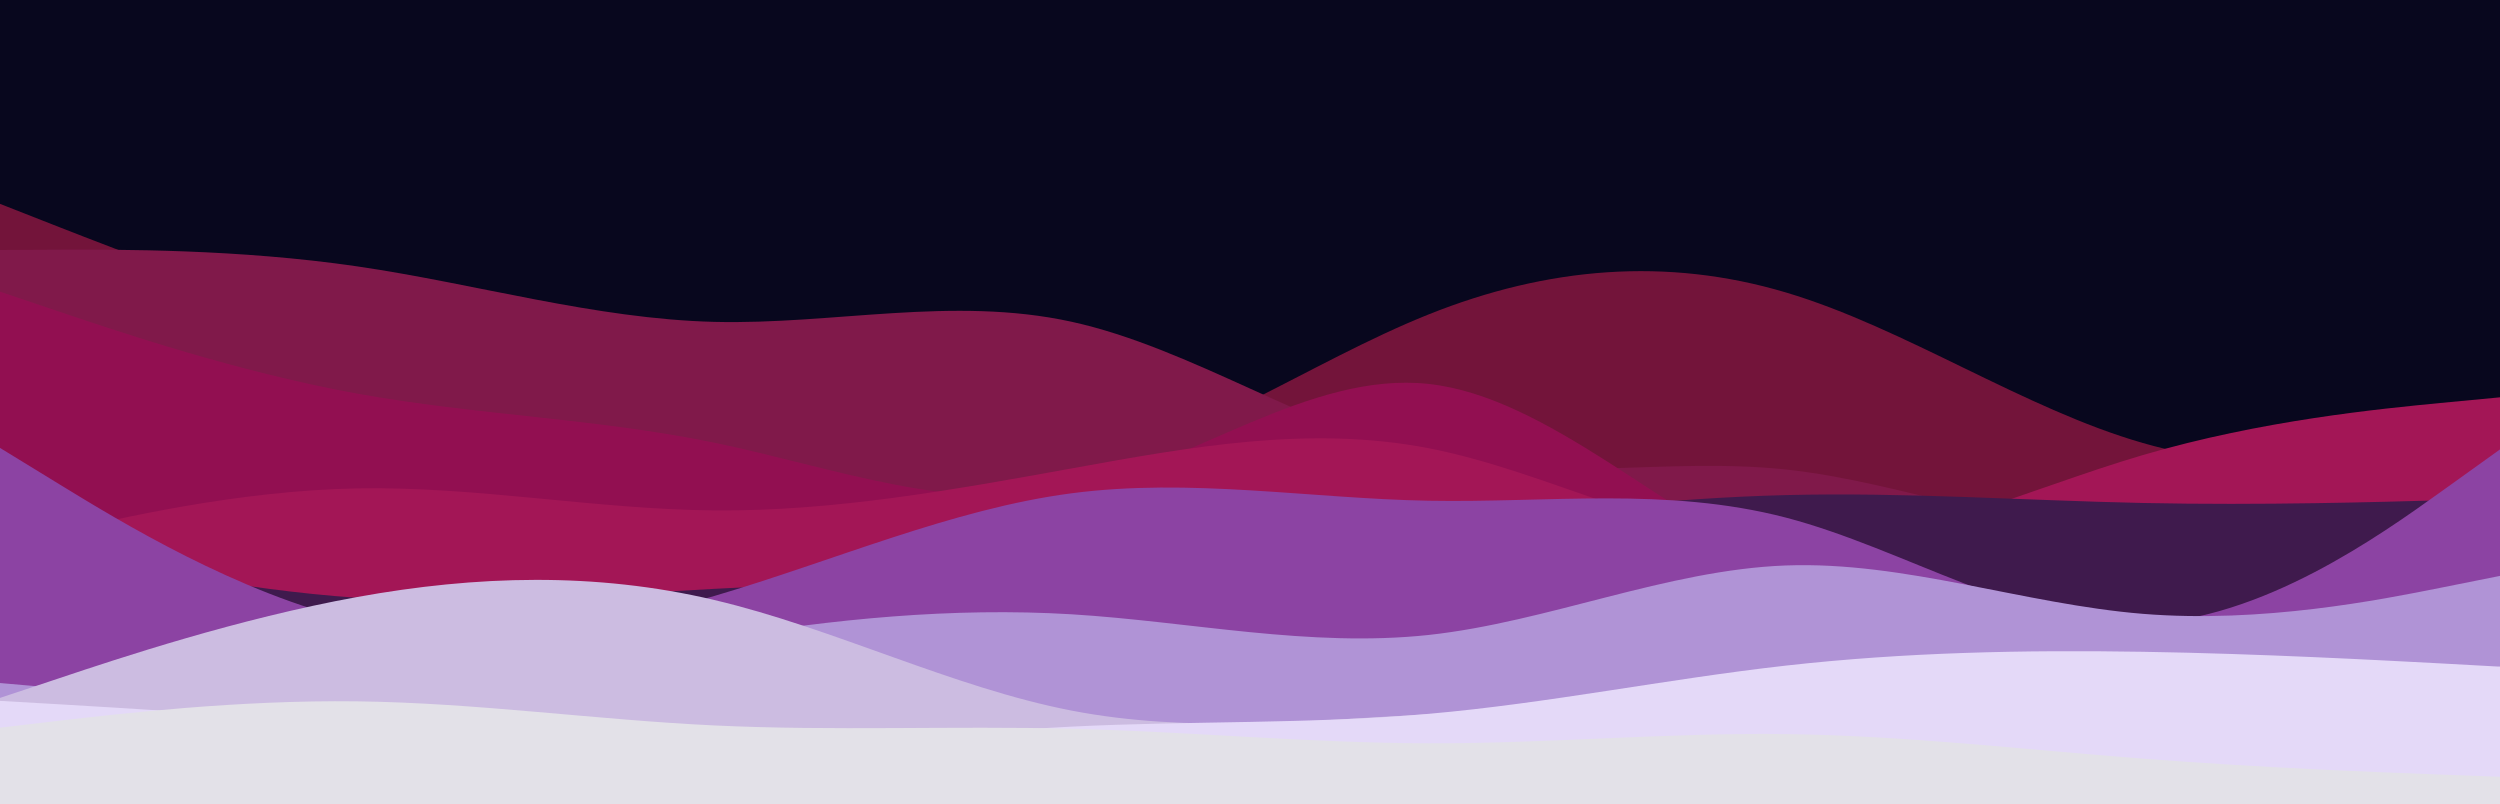
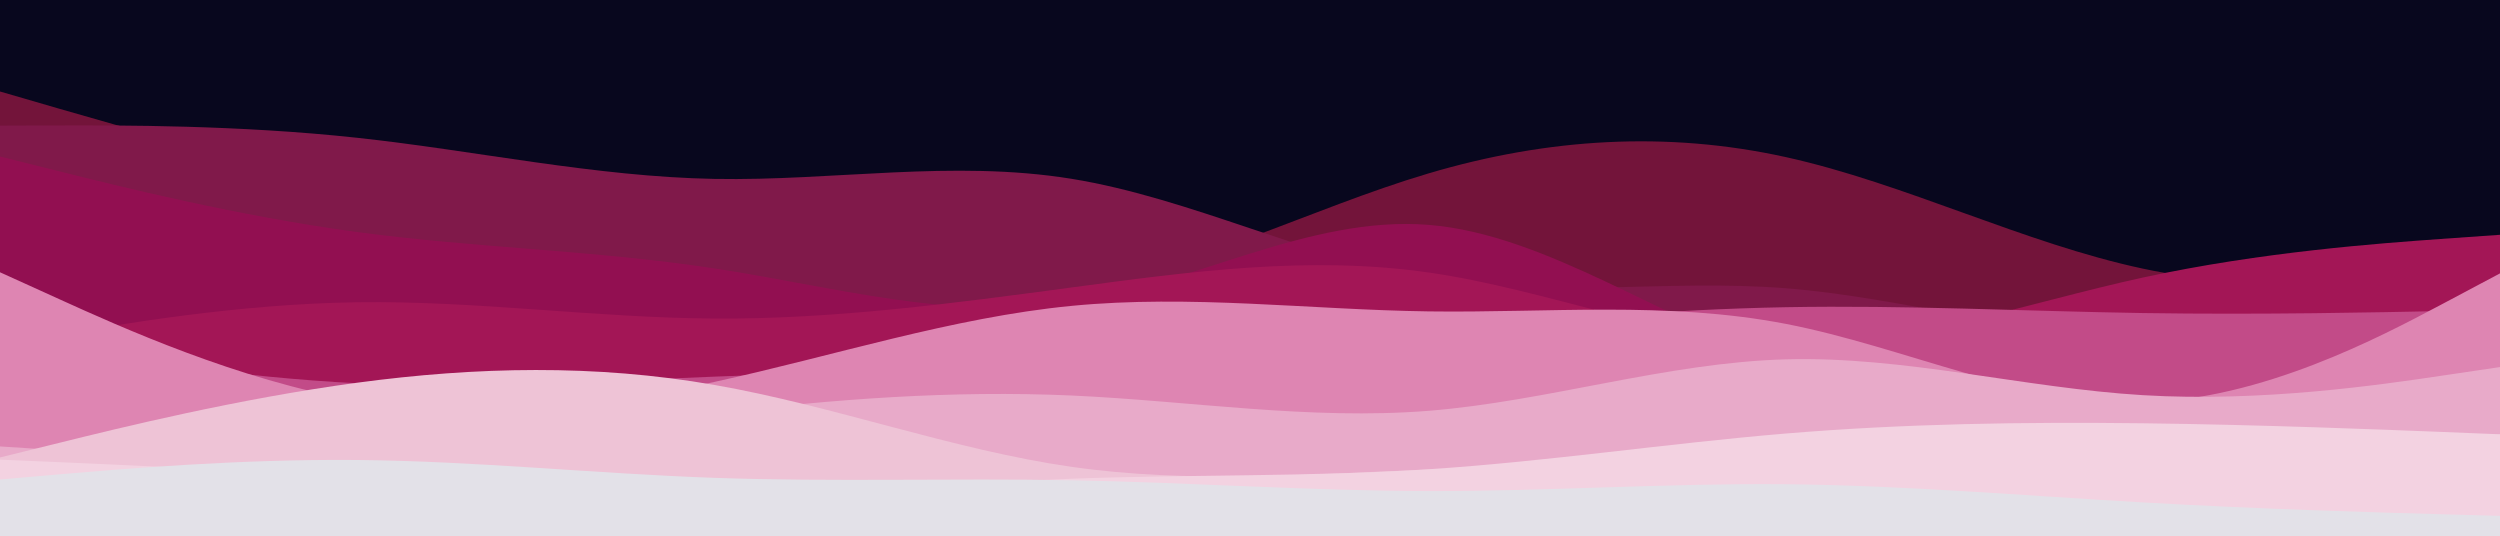
- <svg xmlns="http://www.w3.org/2000/svg" id="visual" viewBox="0 0 1680 540" width="100%" height="400" preserveAspectRatio="none" version="1.1">
+ <svg xmlns="http://www.w3.org/2000/svg" id="visual" viewBox="0 0 1680 486" width="1680" height="360" preserveAspectRatio="none" version="1.1">
  <defs id="defs10" />
-   <rect x="0" y="0" width="1680" height="540" fill="#08071e" id="rect1" />
-   <path d="M0 137L40 152.7C80 168.3 160 199.7 240 220.7C320 241.7 400 252.3 480 273.5C560 294.7 640 326.3 720 313.5C800 300.7 880 243.3 960 211.3C1040 179.3 1120 172.7 1200 196.5C1280 220.3 1360 274.7 1440 297.7C1520 320.7 1600 312.3 1640 308.2L1680 304L1680 541L1640 541C1600 541 1520 541 1440 541C1360 541 1280 541 1200 541C1120 541 1040 541 960 541C880 541 800 541 720 541C640 541 560 541 480 541C400 541 320 541 240 541C160 541 80 541 40 541L0 541Z" fill="#901948" id="path1" style="fill:#73143a;fill-opacity:1" />
-   <path d="M0 168L40 167.8C80 167.7 160 167.3 240 179C320 190.7 400 214.3 480 216.3C560 218.3 640 198.7 720 216.2C800 233.7 880 288.3 960 306.7C1040 325 1120 307 1200 315.5C1280 324 1360 359 1440 356.3C1520 353.7 1600 313.3 1640 293.2L1680 273L1680 541L1640 541C1600 541 1520 541 1440 541C1360 541 1280 541 1200 541C1120 541 1040 541 960 541C880 541 800 541 720 541C640 541 560 541 480 541C400 541 320 541 240 541C160 541 80 541 40 541L0 541Z" fill="#80194a" id="path2" />
-   <path d="M0 196L40 209.5C80 223 160 250 240 264.5C320 279 400 281 480 297.5C560 314 640 345 720 328.8C800 312.7 880 249.3 960 258C1040 266.7 1120 347.3 1200 380.8C1280 414.3 1360 400.7 1440 382C1520 363.3 1600 339.7 1640 327.8L1680 316L1680 541L1640 541C1600 541 1520 541 1440 541C1360 541 1280 541 1200 541C1120 541 1040 541 960 541C880 541 800 541 720 541C640 541 560 541 480 541C400 541 320 541 240 541C160 541 80 541 40 541L0 541Z" fill="#701a4a" id="path3" style="fill:#920f51;fill-opacity:1" />
-   <path d="M0 367L40 357.7C80 348.3 160 329.7 240 328.2C320 326.7 400 342.3 480 343C560 343.7 640 329.3 720 314.8C800 300.3 880 285.7 960 301.2C1040 316.7 1120 362.3 1200 365.5C1280 368.7 1360 329.3 1440 305.8C1520 282.3 1600 274.7 1640 270.8L1680 267L1680 541L1640 541C1600 541 1520 541 1440 541C1360 541 1280 541 1200 541C1120 541 1040 541 960 541C880 541 800 541 720 541C640 541 560 541 480 541C400 541 320 541 240 541C160 541 80 541 40 541L0 541Z" fill="#601b48" id="path4" style="fill:#a31656;fill-opacity:1" />
-   <path d="M0 361L40 369.8C80 378.7 160 396.3 240 401.7C320 407 400 400 480 395.7C560 391.3 640 389.7 720 383.2C800 376.7 880 365.3 960 354.8C1040 344.3 1120 334.7 1200 332.7C1280 330.7 1360 336.3 1440 338C1520 339.7 1600 337.3 1640 336.2L1680 335L1680 541L1640 541C1600 541 1520 541 1440 541C1360 541 1280 541 1200 541C1120 541 1040 541 960 541C880 541 800 541 720 541C640 541 560 541 480 541C400 541 320 541 240 541C160 541 80 541 40 541L0 541Z" fill="#501b44" id="path5" style="fill:#3f1a4d;fill-opacity:1" />
-   <path d="M0 301L40 325.5C80 350 160 399 240 417.5C320 436 400 424 480 400.5C560 377 640 342 720 331.5C800 321 880 335 960 336.5C1040 338 1120 327 1200 347.8C1280 368.7 1360 421.3 1440 419C1520 416.7 1600 359.3 1640 330.7L1680 302L1680 541L1640 541C1600 541 1520 541 1440 541C1360 541 1280 541 1200 541C1120 541 1040 541 960 541C880 541 800 541 720 541C640 541 560 541 480 541C400 541 320 541 240 541C160 541 80 541 40 541L0 541Z" fill="#401a3f" id="path6" style="fill:#8c43a3;fill-opacity:1" />
-   <path d="M0 459L40 462.5C80 466 160 473 240 467.2C320 461.3 400 442.7 480 429.3C560 416 640 408 720 412.8C800 417.7 880 435.3 960 426.7C1040 418 1120 383 1200 380C1280 377 1360 406 1440 412.5C1520 419 1600 403 1640 395L1680 387L1680 541L1640 541C1600 541 1520 541 1440 541C1360 541 1280 541 1200 541C1120 541 1040 541 960 541C880 541 800 541 720 541C640 541 560 541 480 541C400 541 320 541 240 541C160 541 80 541 40 541L0 541Z" fill="#321939" id="path7" style="fill:#b093d6;fill-opacity:1" />
-   <path d="M0 469L40 455.7C80 442.3 160 415.7 240 401.2C320 386.7 400 384.3 480 403.2C560 422 640 462 720 477.5C800 493 880 484 960 480C1040 476 1120 477 1200 477.7C1280 478.3 1360 478.7 1440 473.7C1520 468.7 1600 458.3 1640 453.2L1680 448L1680 541L1640 541C1600 541 1520 541 1440 541C1360 541 1280 541 1200 541C1120 541 1040 541 960 541C880 541 800 541 720 541C640 541 560 541 480 541C400 541 320 541 240 541C160 541 80 541 40 541L0 541Z" fill="#251631" id="path8" style="fill:#ccbce1;fill-opacity:1" />
-   <path d="M0 471L40 473.3C80 475.7 160 480.3 240 487.3C320 494.3 400 503.7 480 503.2C560 502.7 640 492.3 720 488.3C800 484.3 880 486.7 960 479.7C1040 472.7 1120 456.3 1200 447.3C1280 438.3 1360 436.7 1440 438C1520 439.3 1600 443.7 1640 445.8L1680 448L1680 541L1640 541C1600 541 1520 541 1440 541C1360 541 1280 541 1200 541C1120 541 1040 541 960 541C880 541 800 541 720 541C640 541 560 541 480 541C400 541 320 541 240 541C160 541 80 541 40 541L0 541Z" fill="#1a1228" id="path9" style="fill:#e4d9f8;fill-opacity:1" />
-   <path d="M0 489L40 484.3C80 479.7 160 470.3 240 471.3C320 472.3 400 483.7 480 487.5C560 491.3 640 487.7 720 489.7C800 491.7 880 499.3 960 499.5C1040 499.7 1120 492.3 1200 493.3C1280 494.3 1360 503.7 1440 509.8C1520 516 1600 519 1640 520.5L1680 522L1680 541L1640 541C1600 541 1520 541 1440 541C1360 541 1280 541 1200 541C1120 541 1040 541 960 541C880 541 800 541 720 541C640 541 560 541 480 541C400 541 320 541 240 541C160 541 80 541 40 541L0 541Z" fill="#110c1e" id="path10" style="fill:#e3e1e8;fill-opacity:1" />
+   <rect x="0" y="0" width="1680" height="486" fill="#08071e" id="rect1" style="stroke-width:0.949" />
+   <path d="m 0,83 40,15.7 c 40,15.6 120,47 200,68 80,21 160,31.6 240,52.8 80,21.2 160,52.8 240,40 80,-12.8 160,-70.2 240,-102.2 80,-32 160,-38.6 240,-14.8 80,23.8 160,78.2 240,101.2 80,23 160,14.6 200,10.5 l 40,-4.2 v 237 h -40 c -40,0 -120,0 -200,0 -80,0 -160,0 -240,0 -80,0 -160,0 -240,0 -80,0 -160,0 -240,0 -80,0 -160,0 -240,0 -80,0 -160,0 -240,0 -80,0 -160,0 -200,0 H 0 Z" fill="#901948" id="path1" style="fill:#73143a;fill-opacity:1" />
+   <path d="m 0,114 40,-0.2 c 40,-0.1 120,-0.5 200,11.2 80,11.7 160,35.3 240,37.3 80,2 160,-17.6 240,-0.1 80,17.5 160,72.1 240,90.5 80,18.3 160,0.3 240,8.8 80,8.5 160,43.5 240,40.8 80,-2.6 160,-43 200,-63.1 l 40,-20.2 v 268 h -40 c -40,0 -120,0 -200,0 -80,0 -160,0 -240,0 -80,0 -160,0 -240,0 -80,0 -160,0 -240,0 -80,0 -160,0 -240,0 -80,0 -160,0 -240,0 -80,0 -160,0 -200,0 H 0 Z" fill="#80194a" id="path2" />
+   <path d="m 0,142 40,13.5 c 40,13.5 120,40.5 200,55 80,14.5 160,16.5 240,33 80,16.5 160,47.5 240,31.3 80,-16.1 160,-79.5 240,-70.8 80,8.7 160,89.3 240,122.8 80,33.5 160,19.9 240,1.2 80,-18.7 160,-42.3 200,-54.2 l 40,-11.8 v 225 h -40 c -40,0 -120,0 -200,0 -80,0 -160,0 -240,0 -80,0 -160,0 -240,0 -80,0 -160,0 -240,0 -80,0 -160,0 -240,0 -80,0 -160,0 -240,0 -80,0 -160,0 -200,0 H 0 Z" fill="#701a4a" id="path3" style="fill:#920f51;fill-opacity:1" />
+   <path d="m 0,313 40,-9.3 c 40,-9.4 120,-28 200,-29.5 80,-1.5 160,14.1 240,14.8 80,0.7 160,-13.7 240,-28.2 80,-14.5 160,-29.1 240,-13.6 80,15.5 160,61.1 240,64.3 80,3.2 160,-36.2 240,-59.7 80,-23.5 160,-31.1 200,-35 l 40,-3.8 v 274 h -40 c -40,0 -120,0 -200,0 -80,0 -160,0 -240,0 -80,0 -160,0 -240,0 -80,0 -160,0 -240,0 -80,0 -160,0 -240,0 -80,0 -160,0 -240,0 -80,0 -160,0 -200,0 H 0 Z" fill="#601b48" id="path4" style="fill:#a31656;fill-opacity:1" />
+   <path d="m 0,307 40,8.8 c 40,8.9 120,26.5 200,31.9 80,5.3 160,-1.7 240,-6 80,-4.4 160,-6 240,-12.5 80,-6.5 160,-17.9 240,-28.4 80,-10.5 160,-20.1 240,-22.1 80,-2 160,3.6 240,5.3 80,1.7 160,-0.7 200,-1.8 l 40,-1.2 v 206 h -40 c -40,0 -120,0 -200,0 -80,0 -160,0 -240,0 -80,0 -160,0 -240,0 -80,0 -160,0 -240,0 -80,0 -160,0 -240,0 -80,0 -160,0 -240,0 -80,0 -160,0 -200,0 H 0 Z" fill="#501b44" id="path5" style="fill:#c24b88;fill-opacity:1" />
+   <path d="m 0,247 40,24.5 c 40,24.5 120,73.5 200,92 80,18.5 160,6.5 240,-17 80,-23.5 160,-58.5 240,-69 80,-10.5 160,3.5 240,5 80,1.5 160,-9.5 240,11.3 80,20.9 160,73.5 240,71.2 80,-2.3 160,-59.7 200,-88.3 l 40,-28.7 v 239 h -40 c -40,0 -120,0 -200,0 -80,0 -160,0 -240,0 -80,0 -160,0 -240,0 -80,0 -160,0 -240,0 -80,0 -160,0 -240,0 -80,0 -160,0 -240,0 -80,0 -160,0 -200,0 H 0 Z" fill="#401a3f" id="path6" style="fill:#de85b2;fill-opacity:1" />
+   <path d="m 0,405 40,3.5 c 40,3.5 120,10.5 200,4.7 80,-5.9 160,-24.5 240,-37.9 80,-13.3 160,-21.3 240,-16.5 80,4.9 160,22.5 240,13.9 80,-8.7 160,-43.7 240,-46.7 80,-3 160,26 240,32.5 80,6.5 160,-9.5 200,-17.5 l 40,-8 v 154 h -40 c -40,0 -120,0 -200,0 -80,0 -160,0 -240,0 -80,0 -160,0 -240,0 -80,0 -160,0 -240,0 -80,0 -160,0 -240,0 -80,0 -160,0 -240,0 -80,0 -160,0 -200,0 H 0 Z" fill="#321939" id="path7" style="fill:#e8aac9;fill-opacity:1" />
+   <path d="m 0,415 40,-13.3 c 40,-13.4 120,-40 200,-54.5 80,-14.5 160,-16.9 240,2 80,18.8 160,58.8 240,74.3 80,15.5 160,6.5 240,2.5 80,-4 160,-3 240,-2.3 80,0.6 160,1 240,-4 80,-5 160,-15.4 200,-20.5 l 40,-5.2 v 93 h -40 c -40,0 -120,0 -200,0 -80,0 -160,0 -240,0 -80,0 -160,0 -240,0 -80,0 -160,0 -240,0 -80,0 -160,0 -240,0 -80,0 -160,0 -240,0 -80,0 -160,0 -200,0 H 0 Z" fill="#251631" id="path8" style="fill:#eec3d6;fill-opacity:1" />
+   <path d="m 0,417 40,2.3 c 40,2.4 120,7 200,14 80,7 160,16.4 240,15.9 80,-0.5 160,-10.9 240,-14.9 80,-4 160,-1.6 240,-8.6 80,-7 160,-23.4 240,-32.4 80,-9 160,-10.6 240,-9.3 80,1.3 160,5.7 200,7.8 l 40,2.2 v 93 h -40 c -40,0 -120,0 -200,0 -80,0 -160,0 -240,0 -80,0 -160,0 -240,0 -80,0 -160,0 -240,0 -80,0 -160,0 -240,0 -80,0 -160,0 -240,0 -80,0 -160,0 -200,0 H 0 Z" fill="#1a1228" id="path9" style="fill:#f3d2e1;fill-opacity:1" />
+   <path d="m 0,435 40,-4.7 c 40,-4.6 120,-14 200,-13 80,1 160,12.4 240,16.2 80,3.8 160,0.2 240,2.2 80,2 160,9.6 240,9.8 80,0.2 160,-7.2 240,-6.2 80,1 160,10.4 240,16.5 80,6.2 160,9.2 200,10.7 l 40,1.5 v 19 h -40 c -40,0 -120,0 -200,0 -80,0 -160,0 -240,0 -80,0 -160,0 -240,0 -80,0 -160,0 -240,0 -80,0 -160,0 -240,0 -80,0 -160,0 -240,0 -80,0 -160,0 -200,0 H 0 Z" fill="#110c1e" id="path10" style="fill:#e3e1e8;fill-opacity:1" />
</svg>
